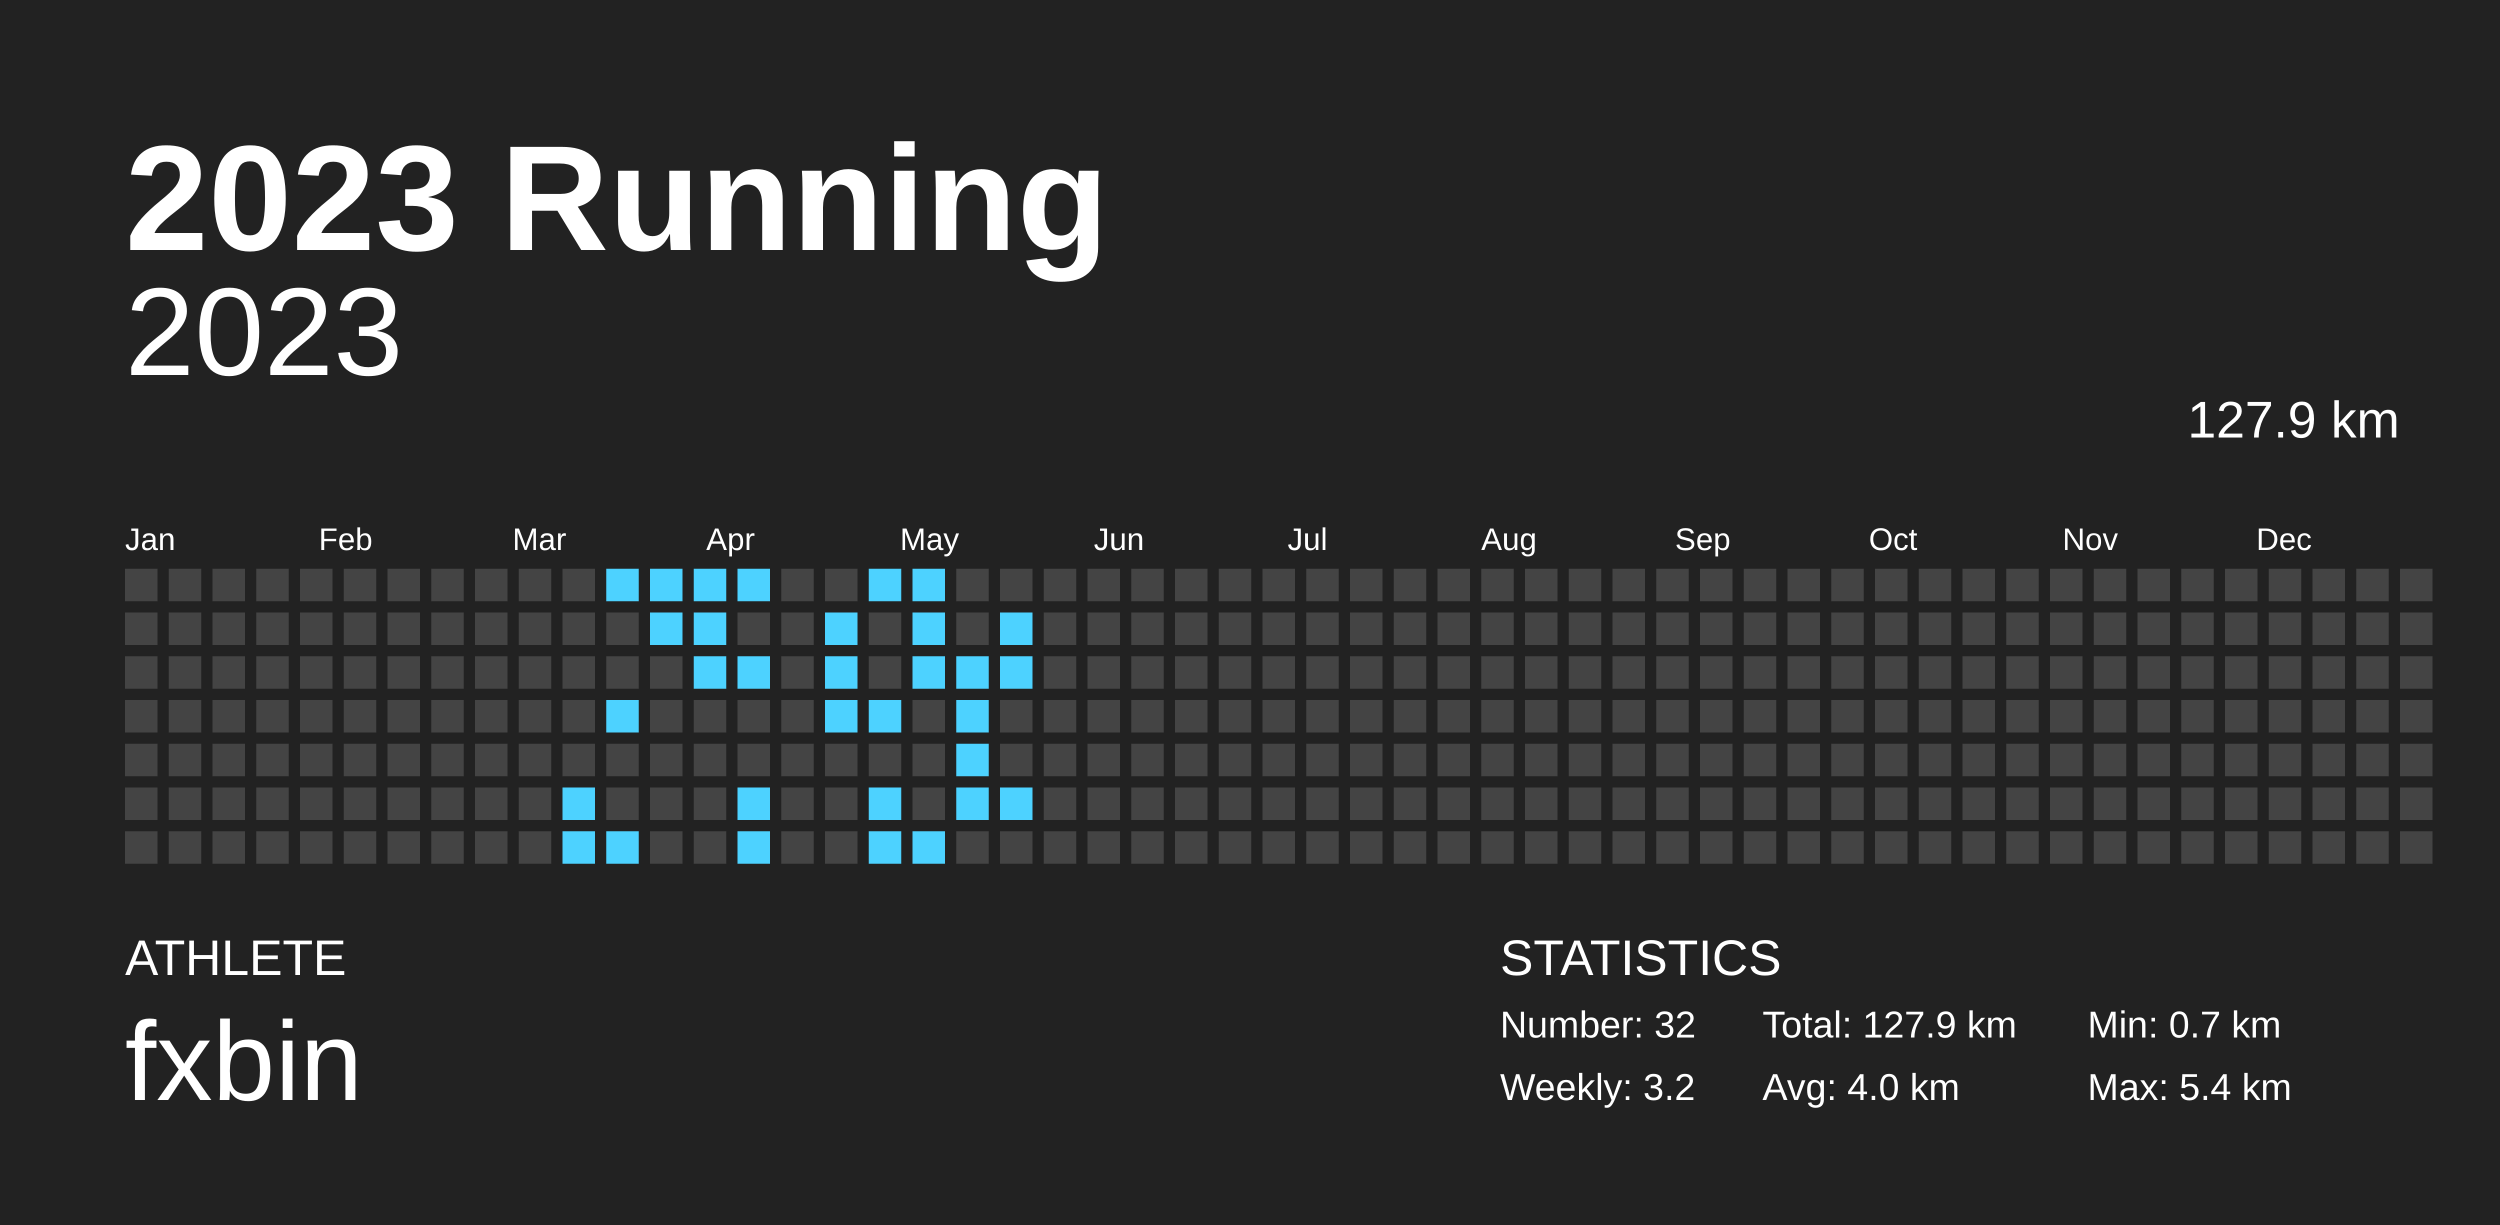
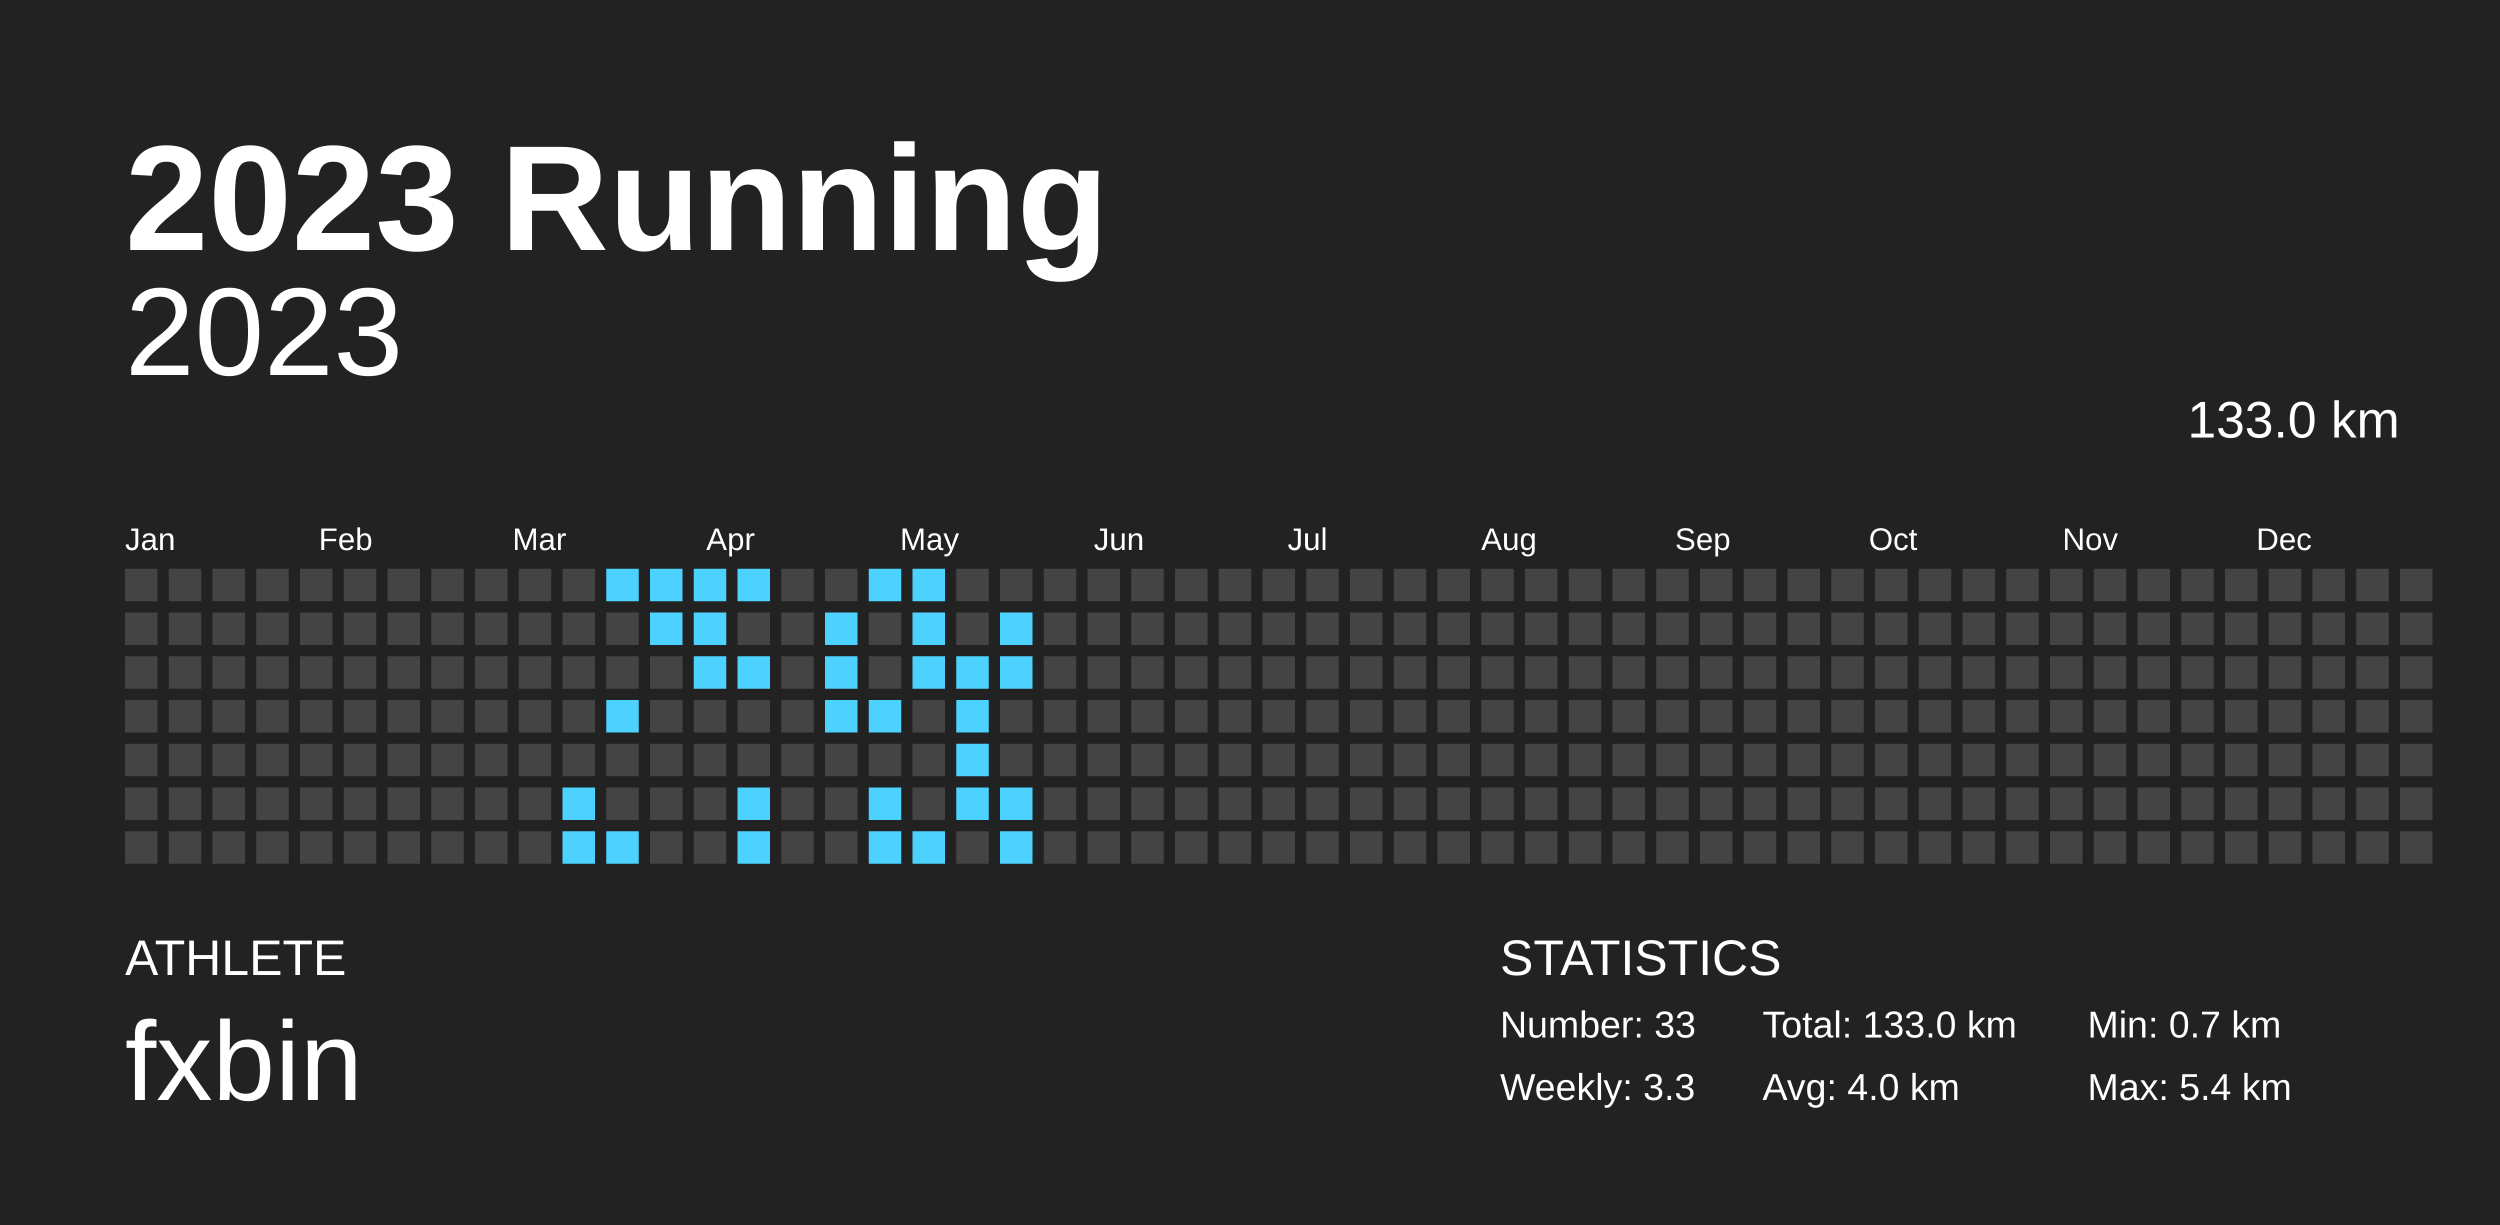
<svg xmlns="http://www.w3.org/2000/svg" baseProfile="full" height="98mm" version="1.1" viewBox="0,0,200,98" width="200mm">
  <defs />
  <rect fill="#222222" height="98" width="200" x="0" y="0" />
  <text fill="#FFFFFF" style="font-size:12px; font-family:Arial; font-weight:bold;" x="10" y="20">2023 Running</text>
  <text fill="#FFFFFF" style="font-size:4px; font-family:Arial" x="10" y="78">ATHLETE</text>
  <text fill="#FFFFFF" style="font-size:9px; font-family:Arial" x="10" y="88">fxbin</text>
  <text fill="#FFFFFF" style="font-size:4px; font-family:Arial" x="120" y="78">STATISTICS</text>
-   <text fill="#FFFFFF" style="font-size:3px; font-family:Arial" x="120" y="83">Number: 32</text>
-   <text fill="#FFFFFF" style="font-size:3px; font-family:Arial" x="120" y="88">Weekly: 3.2</text>
-   <text fill="#FFFFFF" style="font-size:3px; font-family:Arial" x="141" y="83">Total: 127.9 km</text>
+   <text fill="#FFFFFF" style="font-size:3px; font-family:Arial" x="120" y="83">Number: 33</text>
+   <text fill="#FFFFFF" style="font-size:3px; font-family:Arial" x="120" y="88">Weekly: 3.3</text>
+   <text fill="#FFFFFF" style="font-size:3px; font-family:Arial" x="141" y="83">Total: 133.0 km</text>
  <text fill="#FFFFFF" style="font-size:3px; font-family:Arial" x="141" y="88">Avg: 4.0 km</text>
  <text fill="#FFFFFF" style="font-size:3px; font-family:Arial" x="167" y="83">Min: 0.7 km</text>
  <text fill="#FFFFFF" style="font-size:3px; font-family:Arial" x="167" y="88">Max: 5.4 km</text>
  <text alignment-baseline="hanging" fill="#FFFFFF" style="font-size:10.0px; font-family:Arial;" x="10" y="30">2023</text>
-   <text alignment-baseline="hanging" fill="#FFFFFF" style="font-size:4.125px; font-family:Arial;" x="175" y="35">127.9 km</text>
+   <text alignment-baseline="hanging" fill="#FFFFFF" style="font-size:4.125px; font-family:Arial;" x="175" y="35">133.0 km</text>
  <text fill="#FFFFFF" style="font-size:2.5px; font-family:Arial" x="10.0" y="44">Jan</text>
  <text fill="#FFFFFF" style="font-size:2.5px; font-family:Arial" x="25.5" y="44">Feb</text>
  <text fill="#FFFFFF" style="font-size:2.5px; font-family:Arial" x="41.0" y="44">Mar</text>
  <text fill="#FFFFFF" style="font-size:2.5px; font-family:Arial" x="56.5" y="44">Apr</text>
  <text fill="#FFFFFF" style="font-size:2.5px; font-family:Arial" x="72.0" y="44">May</text>
  <text fill="#FFFFFF" style="font-size:2.5px; font-family:Arial" x="87.5" y="44">Jun</text>
  <text fill="#FFFFFF" style="font-size:2.5px; font-family:Arial" x="103.0" y="44">Jul</text>
  <text fill="#FFFFFF" style="font-size:2.5px; font-family:Arial" x="118.5" y="44">Aug</text>
  <text fill="#FFFFFF" style="font-size:2.5px; font-family:Arial" x="134.0" y="44">Sep</text>
  <text fill="#FFFFFF" style="font-size:2.5px; font-family:Arial" x="149.5" y="44">Oct</text>
  <text fill="#FFFFFF" style="font-size:2.5px; font-family:Arial" x="165.0" y="44">Nov</text>
  <text fill="#FFFFFF" style="font-size:2.5px; font-family:Arial" x="180.5" y="44">Dec</text>
  <rect fill="#444444" height="2.6" width="2.6" x="10.0" y="45.5" />
  <rect fill="#444444" height="2.6" width="2.6" x="10.0" y="49.0" />
  <rect fill="#444444" height="2.6" width="2.6" x="10.0" y="52.5" />
  <rect fill="#444444" height="2.6" width="2.6" x="10.0" y="56.0" />
  <rect fill="#444444" height="2.6" width="2.6" x="10.0" y="59.5" />
  <rect fill="#444444" height="2.6" width="2.6" x="10.0" y="63.0" />
  <rect fill="#444444" height="2.6" width="2.6" x="10.0" y="66.5" />
  <rect fill="#444444" height="2.6" width="2.6" x="13.5" y="45.5" />
  <rect fill="#444444" height="2.6" width="2.6" x="13.5" y="49.0" />
  <rect fill="#444444" height="2.6" width="2.6" x="13.5" y="52.5" />
  <rect fill="#444444" height="2.6" width="2.6" x="13.5" y="56.0" />
  <rect fill="#444444" height="2.6" width="2.6" x="13.5" y="59.5" />
  <rect fill="#444444" height="2.6" width="2.6" x="13.5" y="63.0" />
  <rect fill="#444444" height="2.6" width="2.6" x="13.5" y="66.5" />
  <rect fill="#444444" height="2.6" width="2.6" x="17.0" y="45.5" />
  <rect fill="#444444" height="2.6" width="2.6" x="17.0" y="49.0" />
  <rect fill="#444444" height="2.6" width="2.6" x="17.0" y="52.5" />
  <rect fill="#444444" height="2.6" width="2.6" x="17.0" y="56.0" />
  <rect fill="#444444" height="2.6" width="2.6" x="17.0" y="59.5" />
  <rect fill="#444444" height="2.6" width="2.6" x="17.0" y="63.0" />
  <rect fill="#444444" height="2.6" width="2.6" x="17.0" y="66.5" />
  <rect fill="#444444" height="2.6" width="2.6" x="20.5" y="45.5" />
  <rect fill="#444444" height="2.6" width="2.6" x="20.5" y="49.0" />
  <rect fill="#444444" height="2.6" width="2.6" x="20.5" y="52.5" />
  <rect fill="#444444" height="2.6" width="2.6" x="20.5" y="56.0" />
  <rect fill="#444444" height="2.6" width="2.6" x="20.5" y="59.5" />
  <rect fill="#444444" height="2.6" width="2.6" x="20.5" y="63.0" />
  <rect fill="#444444" height="2.6" width="2.6" x="20.5" y="66.5" />
  <rect fill="#444444" height="2.6" width="2.6" x="24.0" y="45.5" />
  <rect fill="#444444" height="2.6" width="2.6" x="24.0" y="49.0" />
  <rect fill="#444444" height="2.6" width="2.6" x="24.0" y="52.5" />
  <rect fill="#444444" height="2.6" width="2.6" x="24.0" y="56.0" />
  <rect fill="#444444" height="2.6" width="2.6" x="24.0" y="59.5" />
  <rect fill="#444444" height="2.6" width="2.6" x="24.0" y="63.0" />
  <rect fill="#444444" height="2.6" width="2.6" x="24.0" y="66.5" />
  <rect fill="#444444" height="2.6" width="2.6" x="27.5" y="45.5" />
  <rect fill="#444444" height="2.6" width="2.6" x="27.5" y="49.0" />
  <rect fill="#444444" height="2.6" width="2.6" x="27.5" y="52.5" />
  <rect fill="#444444" height="2.6" width="2.6" x="27.5" y="56.0" />
  <rect fill="#444444" height="2.6" width="2.6" x="27.5" y="59.5" />
  <rect fill="#444444" height="2.6" width="2.6" x="27.5" y="63.0" />
  <rect fill="#444444" height="2.6" width="2.6" x="27.5" y="66.5" />
  <rect fill="#444444" height="2.6" width="2.6" x="31.0" y="45.5" />
  <rect fill="#444444" height="2.6" width="2.6" x="31.0" y="49.0" />
  <rect fill="#444444" height="2.6" width="2.6" x="31.0" y="52.5" />
  <rect fill="#444444" height="2.6" width="2.6" x="31.0" y="56.0" />
  <rect fill="#444444" height="2.6" width="2.6" x="31.0" y="59.5" />
  <rect fill="#444444" height="2.6" width="2.6" x="31.0" y="63.0" />
  <rect fill="#444444" height="2.6" width="2.6" x="31.0" y="66.5" />
  <rect fill="#444444" height="2.6" width="2.6" x="34.5" y="45.5" />
  <rect fill="#444444" height="2.6" width="2.6" x="34.5" y="49.0" />
  <rect fill="#444444" height="2.6" width="2.6" x="34.5" y="52.5" />
  <rect fill="#444444" height="2.6" width="2.6" x="34.5" y="56.0" />
  <rect fill="#444444" height="2.6" width="2.6" x="34.5" y="59.5" />
  <rect fill="#444444" height="2.6" width="2.6" x="34.5" y="63.0" />
  <rect fill="#444444" height="2.6" width="2.6" x="34.5" y="66.5" />
  <rect fill="#444444" height="2.6" width="2.6" x="38.0" y="45.5" />
  <rect fill="#444444" height="2.6" width="2.6" x="38.0" y="49.0" />
  <rect fill="#444444" height="2.6" width="2.6" x="38.0" y="52.5" />
  <rect fill="#444444" height="2.6" width="2.6" x="38.0" y="56.0" />
  <rect fill="#444444" height="2.6" width="2.6" x="38.0" y="59.5" />
  <rect fill="#444444" height="2.6" width="2.6" x="38.0" y="63.0" />
  <rect fill="#444444" height="2.6" width="2.6" x="38.0" y="66.5" />
  <rect fill="#444444" height="2.6" width="2.6" x="41.5" y="45.5" />
  <rect fill="#444444" height="2.6" width="2.6" x="41.5" y="49.0" />
  <rect fill="#444444" height="2.6" width="2.6" x="41.5" y="52.5" />
  <rect fill="#444444" height="2.6" width="2.6" x="41.5" y="56.0" />
  <rect fill="#444444" height="2.6" width="2.6" x="41.5" y="59.5" />
  <rect fill="#444444" height="2.6" width="2.6" x="41.5" y="63.0" />
  <rect fill="#444444" height="2.6" width="2.6" x="41.5" y="66.5" />
  <rect fill="#444444" height="2.6" width="2.6" x="45.0" y="45.5" />
  <rect fill="#444444" height="2.6" width="2.6" x="45.0" y="49.0" />
  <rect fill="#444444" height="2.6" width="2.6" x="45.0" y="52.5" />
  <rect fill="#444444" height="2.6" width="2.6" x="45.0" y="56.0" />
  <rect fill="#444444" height="2.6" width="2.6" x="45.0" y="59.5" />
  <rect fill="#4dd2ff" height="2.6" width="2.6" x="45.0" y="63.0" />
  <rect fill="#4dd2ff" height="2.6" width="2.6" x="45.0" y="66.5" />
  <rect fill="#4dd2ff" height="2.6" width="2.6" x="48.5" y="45.5" />
  <rect fill="#444444" height="2.6" width="2.6" x="48.5" y="49.0" />
  <rect fill="#444444" height="2.6" width="2.6" x="48.5" y="52.5" />
  <rect fill="#4dd2ff" height="2.6" width="2.6" x="48.5" y="56.0" />
  <rect fill="#444444" height="2.6" width="2.6" x="48.5" y="59.5" />
  <rect fill="#444444" height="2.6" width="2.6" x="48.5" y="63.0" />
  <rect fill="#4dd2ff" height="2.6" width="2.6" x="48.5" y="66.5" />
  <rect fill="#4dd2ff" height="2.6" width="2.6" x="52.0" y="45.5" />
  <rect fill="#4dd2ff" height="2.6" width="2.6" x="52.0" y="49.0" />
  <rect fill="#444444" height="2.6" width="2.6" x="52.0" y="52.5" />
  <rect fill="#444444" height="2.6" width="2.6" x="52.0" y="56.0" />
  <rect fill="#444444" height="2.6" width="2.6" x="52.0" y="59.5" />
  <rect fill="#444444" height="2.6" width="2.6" x="52.0" y="63.0" />
  <rect fill="#444444" height="2.6" width="2.6" x="52.0" y="66.5" />
  <rect fill="#4dd2ff" height="2.6" width="2.6" x="55.5" y="45.5" />
  <rect fill="#4dd2ff" height="2.6" width="2.6" x="55.5" y="49.0" />
  <rect fill="#4dd2ff" height="2.6" width="2.6" x="55.5" y="52.5" />
  <rect fill="#444444" height="2.6" width="2.6" x="55.5" y="56.0" />
  <rect fill="#444444" height="2.6" width="2.6" x="55.5" y="59.5" />
  <rect fill="#444444" height="2.6" width="2.6" x="55.5" y="63.0" />
  <rect fill="#444444" height="2.6" width="2.6" x="55.5" y="66.5" />
  <rect fill="#4dd2ff" height="2.6" width="2.6" x="59.0" y="45.5" />
  <rect fill="#444444" height="2.6" width="2.6" x="59.0" y="49.0" />
  <rect fill="#4dd2ff" height="2.6" width="2.6" x="59.0" y="52.5" />
  <rect fill="#444444" height="2.6" width="2.6" x="59.0" y="56.0" />
  <rect fill="#444444" height="2.6" width="2.6" x="59.0" y="59.5" />
  <rect fill="#4dd2ff" height="2.6" width="2.6" x="59.0" y="63.0" />
  <rect fill="#4dd2ff" height="2.6" width="2.6" x="59.0" y="66.5" />
  <rect fill="#444444" height="2.6" width="2.6" x="62.5" y="45.5" />
  <rect fill="#444444" height="2.6" width="2.6" x="62.5" y="49.0" />
  <rect fill="#444444" height="2.6" width="2.6" x="62.5" y="52.5" />
  <rect fill="#444444" height="2.6" width="2.6" x="62.5" y="56.0" />
  <rect fill="#444444" height="2.6" width="2.6" x="62.5" y="59.5" />
  <rect fill="#444444" height="2.6" width="2.6" x="62.5" y="63.0" />
  <rect fill="#444444" height="2.6" width="2.6" x="62.5" y="66.5" />
  <rect fill="#444444" height="2.6" width="2.6" x="66.0" y="45.5" />
  <rect fill="#4dd2ff" height="2.6" width="2.6" x="66.0" y="49.0" />
  <rect fill="#4dd2ff" height="2.6" width="2.6" x="66.0" y="52.5" />
  <rect fill="#4dd2ff" height="2.6" width="2.6" x="66.0" y="56.0" />
  <rect fill="#444444" height="2.6" width="2.6" x="66.0" y="59.5" />
  <rect fill="#444444" height="2.6" width="2.6" x="66.0" y="63.0" />
  <rect fill="#444444" height="2.6" width="2.6" x="66.0" y="66.5" />
  <rect fill="#4dd2ff" height="2.6" width="2.6" x="69.5" y="45.5" />
  <rect fill="#444444" height="2.6" width="2.6" x="69.5" y="49.0" />
  <rect fill="#444444" height="2.6" width="2.6" x="69.5" y="52.5" />
  <rect fill="#4dd2ff" height="2.6" width="2.6" x="69.5" y="56.0" />
  <rect fill="#444444" height="2.6" width="2.6" x="69.5" y="59.5" />
  <rect fill="#4dd2ff" height="2.6" width="2.6" x="69.5" y="63.0" />
  <rect fill="#4dd2ff" height="2.6" width="2.6" x="69.5" y="66.5" />
  <rect fill="#4dd2ff" height="2.6" width="2.6" x="73.0" y="45.5" />
  <rect fill="#4dd2ff" height="2.6" width="2.6" x="73.0" y="49.0" />
  <rect fill="#4dd2ff" height="2.6" width="2.6" x="73.0" y="52.5" />
  <rect fill="#444444" height="2.6" width="2.6" x="73.0" y="56.0" />
  <rect fill="#444444" height="2.6" width="2.6" x="73.0" y="59.5" />
  <rect fill="#444444" height="2.6" width="2.6" x="73.0" y="63.0" />
  <rect fill="#4dd2ff" height="2.6" width="2.6" x="73.0" y="66.5" />
  <rect fill="#444444" height="2.6" width="2.6" x="76.5" y="45.5" />
  <rect fill="#444444" height="2.6" width="2.6" x="76.5" y="49.0" />
  <rect fill="#4dd2ff" height="2.6" width="2.6" x="76.5" y="52.5" />
  <rect fill="#4dd2ff" height="2.6" width="2.6" x="76.5" y="56.0" />
  <rect fill="#4dd2ff" height="2.6" width="2.6" x="76.5" y="59.5" />
  <rect fill="#4dd2ff" height="2.6" width="2.6" x="76.5" y="63.0" />
  <rect fill="#444444" height="2.6" width="2.6" x="76.5" y="66.5" />
  <rect fill="#444444" height="2.6" width="2.6" x="80.0" y="45.5" />
  <rect fill="#4dd2ff" height="2.6" width="2.6" x="80.0" y="49.0" />
  <rect fill="#4dd2ff" height="2.6" width="2.6" x="80.0" y="52.5" />
  <rect fill="#444444" height="2.6" width="2.6" x="80.0" y="56.0" />
  <rect fill="#444444" height="2.6" width="2.6" x="80.0" y="59.5" />
  <rect fill="#4dd2ff" height="2.6" width="2.6" x="80.0" y="63.0" />
-   <rect fill="#444444" height="2.6" width="2.6" x="80.0" y="66.5" />
+   <rect fill="#4dd2ff" height="2.6" width="2.6" x="80.0" y="66.5" />
  <rect fill="#444444" height="2.6" width="2.6" x="83.5" y="45.5" />
  <rect fill="#444444" height="2.6" width="2.6" x="83.5" y="49.0" />
  <rect fill="#444444" height="2.6" width="2.6" x="83.5" y="52.5" />
  <rect fill="#444444" height="2.6" width="2.6" x="83.5" y="56.0" />
  <rect fill="#444444" height="2.6" width="2.6" x="83.5" y="59.5" />
  <rect fill="#444444" height="2.6" width="2.6" x="83.5" y="63.0" />
  <rect fill="#444444" height="2.6" width="2.6" x="83.5" y="66.5" />
  <rect fill="#444444" height="2.6" width="2.6" x="87.0" y="45.5" />
  <rect fill="#444444" height="2.6" width="2.6" x="87.0" y="49.0" />
  <rect fill="#444444" height="2.6" width="2.6" x="87.0" y="52.5" />
  <rect fill="#444444" height="2.6" width="2.6" x="87.0" y="56.0" />
  <rect fill="#444444" height="2.6" width="2.6" x="87.0" y="59.5" />
  <rect fill="#444444" height="2.6" width="2.6" x="87.0" y="63.0" />
  <rect fill="#444444" height="2.6" width="2.6" x="87.0" y="66.5" />
  <rect fill="#444444" height="2.6" width="2.6" x="90.5" y="45.5" />
  <rect fill="#444444" height="2.6" width="2.6" x="90.5" y="49.0" />
  <rect fill="#444444" height="2.6" width="2.6" x="90.5" y="52.5" />
  <rect fill="#444444" height="2.6" width="2.6" x="90.5" y="56.0" />
  <rect fill="#444444" height="2.6" width="2.6" x="90.5" y="59.5" />
  <rect fill="#444444" height="2.6" width="2.6" x="90.5" y="63.0" />
  <rect fill="#444444" height="2.6" width="2.6" x="90.5" y="66.5" />
  <rect fill="#444444" height="2.6" width="2.6" x="94.0" y="45.5" />
  <rect fill="#444444" height="2.6" width="2.6" x="94.0" y="49.0" />
  <rect fill="#444444" height="2.6" width="2.6" x="94.0" y="52.5" />
  <rect fill="#444444" height="2.6" width="2.6" x="94.0" y="56.0" />
  <rect fill="#444444" height="2.6" width="2.6" x="94.0" y="59.5" />
  <rect fill="#444444" height="2.6" width="2.6" x="94.0" y="63.0" />
  <rect fill="#444444" height="2.6" width="2.6" x="94.0" y="66.5" />
  <rect fill="#444444" height="2.6" width="2.6" x="97.5" y="45.5" />
  <rect fill="#444444" height="2.6" width="2.6" x="97.5" y="49.0" />
  <rect fill="#444444" height="2.6" width="2.6" x="97.5" y="52.5" />
  <rect fill="#444444" height="2.6" width="2.6" x="97.5" y="56.0" />
  <rect fill="#444444" height="2.6" width="2.6" x="97.5" y="59.5" />
  <rect fill="#444444" height="2.6" width="2.6" x="97.5" y="63.0" />
  <rect fill="#444444" height="2.6" width="2.6" x="97.5" y="66.5" />
  <rect fill="#444444" height="2.6" width="2.6" x="101.0" y="45.5" />
  <rect fill="#444444" height="2.6" width="2.6" x="101.0" y="49.0" />
  <rect fill="#444444" height="2.6" width="2.6" x="101.0" y="52.5" />
  <rect fill="#444444" height="2.6" width="2.6" x="101.0" y="56.0" />
  <rect fill="#444444" height="2.6" width="2.6" x="101.0" y="59.5" />
  <rect fill="#444444" height="2.6" width="2.6" x="101.0" y="63.0" />
  <rect fill="#444444" height="2.6" width="2.6" x="101.0" y="66.5" />
  <rect fill="#444444" height="2.6" width="2.6" x="104.5" y="45.5" />
  <rect fill="#444444" height="2.6" width="2.6" x="104.5" y="49.0" />
  <rect fill="#444444" height="2.6" width="2.6" x="104.5" y="52.5" />
  <rect fill="#444444" height="2.6" width="2.6" x="104.5" y="56.0" />
  <rect fill="#444444" height="2.6" width="2.6" x="104.5" y="59.5" />
  <rect fill="#444444" height="2.6" width="2.6" x="104.5" y="63.0" />
  <rect fill="#444444" height="2.6" width="2.6" x="104.5" y="66.5" />
  <rect fill="#444444" height="2.6" width="2.6" x="108.0" y="45.5" />
  <rect fill="#444444" height="2.6" width="2.6" x="108.0" y="49.0" />
  <rect fill="#444444" height="2.6" width="2.6" x="108.0" y="52.5" />
  <rect fill="#444444" height="2.6" width="2.6" x="108.0" y="56.0" />
  <rect fill="#444444" height="2.6" width="2.6" x="108.0" y="59.5" />
  <rect fill="#444444" height="2.6" width="2.6" x="108.0" y="63.0" />
  <rect fill="#444444" height="2.6" width="2.6" x="108.0" y="66.5" />
  <rect fill="#444444" height="2.6" width="2.6" x="111.5" y="45.5" />
  <rect fill="#444444" height="2.6" width="2.6" x="111.5" y="49.0" />
  <rect fill="#444444" height="2.6" width="2.6" x="111.5" y="52.5" />
  <rect fill="#444444" height="2.6" width="2.6" x="111.5" y="56.0" />
  <rect fill="#444444" height="2.6" width="2.6" x="111.5" y="59.5" />
  <rect fill="#444444" height="2.6" width="2.6" x="111.5" y="63.0" />
  <rect fill="#444444" height="2.6" width="2.6" x="111.5" y="66.5" />
  <rect fill="#444444" height="2.6" width="2.6" x="115.0" y="45.5" />
  <rect fill="#444444" height="2.6" width="2.6" x="115.0" y="49.0" />
  <rect fill="#444444" height="2.6" width="2.6" x="115.0" y="52.5" />
  <rect fill="#444444" height="2.6" width="2.6" x="115.0" y="56.0" />
  <rect fill="#444444" height="2.6" width="2.6" x="115.0" y="59.5" />
  <rect fill="#444444" height="2.6" width="2.6" x="115.0" y="63.0" />
  <rect fill="#444444" height="2.6" width="2.6" x="115.0" y="66.5" />
  <rect fill="#444444" height="2.6" width="2.6" x="118.5" y="45.5" />
  <rect fill="#444444" height="2.6" width="2.6" x="118.5" y="49.0" />
  <rect fill="#444444" height="2.6" width="2.6" x="118.5" y="52.5" />
  <rect fill="#444444" height="2.6" width="2.6" x="118.5" y="56.0" />
  <rect fill="#444444" height="2.6" width="2.6" x="118.5" y="59.5" />
  <rect fill="#444444" height="2.6" width="2.6" x="118.5" y="63.0" />
  <rect fill="#444444" height="2.6" width="2.6" x="118.5" y="66.5" />
  <rect fill="#444444" height="2.6" width="2.6" x="122.0" y="45.5" />
  <rect fill="#444444" height="2.6" width="2.6" x="122.0" y="49.0" />
  <rect fill="#444444" height="2.6" width="2.6" x="122.0" y="52.5" />
  <rect fill="#444444" height="2.6" width="2.6" x="122.0" y="56.0" />
  <rect fill="#444444" height="2.6" width="2.6" x="122.0" y="59.5" />
  <rect fill="#444444" height="2.6" width="2.6" x="122.0" y="63.0" />
  <rect fill="#444444" height="2.6" width="2.6" x="122.0" y="66.5" />
  <rect fill="#444444" height="2.6" width="2.6" x="125.5" y="45.5" />
  <rect fill="#444444" height="2.6" width="2.6" x="125.5" y="49.0" />
  <rect fill="#444444" height="2.6" width="2.6" x="125.5" y="52.5" />
  <rect fill="#444444" height="2.6" width="2.6" x="125.5" y="56.0" />
  <rect fill="#444444" height="2.6" width="2.6" x="125.5" y="59.5" />
  <rect fill="#444444" height="2.6" width="2.6" x="125.5" y="63.0" />
  <rect fill="#444444" height="2.6" width="2.6" x="125.5" y="66.5" />
  <rect fill="#444444" height="2.6" width="2.6" x="129.0" y="45.5" />
  <rect fill="#444444" height="2.6" width="2.6" x="129.0" y="49.0" />
  <rect fill="#444444" height="2.6" width="2.6" x="129.0" y="52.5" />
  <rect fill="#444444" height="2.6" width="2.6" x="129.0" y="56.0" />
  <rect fill="#444444" height="2.6" width="2.6" x="129.0" y="59.5" />
  <rect fill="#444444" height="2.6" width="2.6" x="129.0" y="63.0" />
  <rect fill="#444444" height="2.6" width="2.6" x="129.0" y="66.5" />
  <rect fill="#444444" height="2.6" width="2.6" x="132.5" y="45.5" />
  <rect fill="#444444" height="2.6" width="2.6" x="132.5" y="49.0" />
  <rect fill="#444444" height="2.6" width="2.6" x="132.5" y="52.5" />
  <rect fill="#444444" height="2.6" width="2.6" x="132.5" y="56.0" />
  <rect fill="#444444" height="2.6" width="2.6" x="132.5" y="59.5" />
  <rect fill="#444444" height="2.6" width="2.6" x="132.5" y="63.0" />
  <rect fill="#444444" height="2.6" width="2.6" x="132.5" y="66.5" />
  <rect fill="#444444" height="2.6" width="2.6" x="136.0" y="45.5" />
  <rect fill="#444444" height="2.6" width="2.6" x="136.0" y="49.0" />
  <rect fill="#444444" height="2.6" width="2.6" x="136.0" y="52.5" />
  <rect fill="#444444" height="2.6" width="2.6" x="136.0" y="56.0" />
  <rect fill="#444444" height="2.6" width="2.6" x="136.0" y="59.5" />
  <rect fill="#444444" height="2.6" width="2.6" x="136.0" y="63.0" />
  <rect fill="#444444" height="2.6" width="2.6" x="136.0" y="66.5" />
  <rect fill="#444444" height="2.6" width="2.6" x="139.5" y="45.5" />
  <rect fill="#444444" height="2.6" width="2.6" x="139.5" y="49.0" />
  <rect fill="#444444" height="2.6" width="2.6" x="139.5" y="52.5" />
  <rect fill="#444444" height="2.6" width="2.6" x="139.5" y="56.0" />
  <rect fill="#444444" height="2.6" width="2.6" x="139.5" y="59.5" />
  <rect fill="#444444" height="2.6" width="2.6" x="139.5" y="63.0" />
  <rect fill="#444444" height="2.6" width="2.6" x="139.5" y="66.5" />
  <rect fill="#444444" height="2.6" width="2.6" x="143.0" y="45.5" />
  <rect fill="#444444" height="2.6" width="2.6" x="143.0" y="49.0" />
  <rect fill="#444444" height="2.6" width="2.6" x="143.0" y="52.5" />
  <rect fill="#444444" height="2.6" width="2.6" x="143.0" y="56.0" />
  <rect fill="#444444" height="2.6" width="2.6" x="143.0" y="59.5" />
  <rect fill="#444444" height="2.6" width="2.6" x="143.0" y="63.0" />
  <rect fill="#444444" height="2.6" width="2.6" x="143.0" y="66.5" />
  <rect fill="#444444" height="2.6" width="2.6" x="146.5" y="45.5" />
  <rect fill="#444444" height="2.6" width="2.6" x="146.5" y="49.0" />
  <rect fill="#444444" height="2.6" width="2.6" x="146.5" y="52.5" />
  <rect fill="#444444" height="2.6" width="2.6" x="146.5" y="56.0" />
  <rect fill="#444444" height="2.6" width="2.6" x="146.5" y="59.5" />
  <rect fill="#444444" height="2.6" width="2.6" x="146.5" y="63.0" />
  <rect fill="#444444" height="2.6" width="2.6" x="146.5" y="66.5" />
  <rect fill="#444444" height="2.6" width="2.6" x="150.0" y="45.5" />
  <rect fill="#444444" height="2.6" width="2.6" x="150.0" y="49.0" />
  <rect fill="#444444" height="2.6" width="2.6" x="150.0" y="52.5" />
  <rect fill="#444444" height="2.6" width="2.6" x="150.0" y="56.0" />
  <rect fill="#444444" height="2.6" width="2.6" x="150.0" y="59.5" />
  <rect fill="#444444" height="2.6" width="2.6" x="150.0" y="63.0" />
  <rect fill="#444444" height="2.6" width="2.6" x="150.0" y="66.5" />
  <rect fill="#444444" height="2.6" width="2.6" x="153.5" y="45.5" />
  <rect fill="#444444" height="2.6" width="2.6" x="153.5" y="49.0" />
  <rect fill="#444444" height="2.6" width="2.6" x="153.5" y="52.5" />
  <rect fill="#444444" height="2.6" width="2.6" x="153.5" y="56.0" />
  <rect fill="#444444" height="2.6" width="2.6" x="153.5" y="59.5" />
  <rect fill="#444444" height="2.6" width="2.6" x="153.5" y="63.0" />
  <rect fill="#444444" height="2.6" width="2.6" x="153.5" y="66.5" />
  <rect fill="#444444" height="2.6" width="2.6" x="157.0" y="45.5" />
  <rect fill="#444444" height="2.6" width="2.6" x="157.0" y="49.0" />
  <rect fill="#444444" height="2.6" width="2.6" x="157.0" y="52.5" />
  <rect fill="#444444" height="2.6" width="2.6" x="157.0" y="56.0" />
  <rect fill="#444444" height="2.6" width="2.6" x="157.0" y="59.5" />
  <rect fill="#444444" height="2.6" width="2.6" x="157.0" y="63.0" />
  <rect fill="#444444" height="2.6" width="2.6" x="157.0" y="66.5" />
  <rect fill="#444444" height="2.6" width="2.6" x="160.5" y="45.5" />
  <rect fill="#444444" height="2.6" width="2.6" x="160.5" y="49.0" />
  <rect fill="#444444" height="2.6" width="2.6" x="160.5" y="52.5" />
  <rect fill="#444444" height="2.6" width="2.6" x="160.5" y="56.0" />
  <rect fill="#444444" height="2.6" width="2.6" x="160.5" y="59.5" />
  <rect fill="#444444" height="2.6" width="2.6" x="160.5" y="63.0" />
  <rect fill="#444444" height="2.6" width="2.6" x="160.5" y="66.5" />
  <rect fill="#444444" height="2.6" width="2.6" x="164.0" y="45.5" />
  <rect fill="#444444" height="2.6" width="2.6" x="164.0" y="49.0" />
  <rect fill="#444444" height="2.6" width="2.6" x="164.0" y="52.5" />
  <rect fill="#444444" height="2.6" width="2.6" x="164.0" y="56.0" />
  <rect fill="#444444" height="2.6" width="2.6" x="164.0" y="59.5" />
  <rect fill="#444444" height="2.6" width="2.6" x="164.0" y="63.0" />
  <rect fill="#444444" height="2.6" width="2.6" x="164.0" y="66.5" />
  <rect fill="#444444" height="2.6" width="2.6" x="167.5" y="45.5" />
  <rect fill="#444444" height="2.6" width="2.6" x="167.5" y="49.0" />
  <rect fill="#444444" height="2.6" width="2.6" x="167.5" y="52.5" />
  <rect fill="#444444" height="2.6" width="2.6" x="167.5" y="56.0" />
  <rect fill="#444444" height="2.6" width="2.6" x="167.5" y="59.5" />
  <rect fill="#444444" height="2.6" width="2.6" x="167.5" y="63.0" />
  <rect fill="#444444" height="2.6" width="2.6" x="167.5" y="66.5" />
  <rect fill="#444444" height="2.6" width="2.6" x="171.0" y="45.5" />
  <rect fill="#444444" height="2.6" width="2.6" x="171.0" y="49.0" />
  <rect fill="#444444" height="2.6" width="2.6" x="171.0" y="52.5" />
  <rect fill="#444444" height="2.6" width="2.6" x="171.0" y="56.0" />
  <rect fill="#444444" height="2.6" width="2.6" x="171.0" y="59.5" />
  <rect fill="#444444" height="2.6" width="2.6" x="171.0" y="63.0" />
  <rect fill="#444444" height="2.6" width="2.6" x="171.0" y="66.5" />
  <rect fill="#444444" height="2.6" width="2.6" x="174.5" y="45.5" />
  <rect fill="#444444" height="2.6" width="2.6" x="174.5" y="49.0" />
  <rect fill="#444444" height="2.6" width="2.6" x="174.5" y="52.5" />
  <rect fill="#444444" height="2.6" width="2.6" x="174.5" y="56.0" />
  <rect fill="#444444" height="2.6" width="2.6" x="174.5" y="59.5" />
  <rect fill="#444444" height="2.6" width="2.6" x="174.5" y="63.0" />
  <rect fill="#444444" height="2.6" width="2.6" x="174.5" y="66.5" />
  <rect fill="#444444" height="2.6" width="2.6" x="178.0" y="45.5" />
  <rect fill="#444444" height="2.6" width="2.6" x="178.0" y="49.0" />
  <rect fill="#444444" height="2.6" width="2.6" x="178.0" y="52.5" />
  <rect fill="#444444" height="2.6" width="2.6" x="178.0" y="56.0" />
  <rect fill="#444444" height="2.6" width="2.6" x="178.0" y="59.5" />
  <rect fill="#444444" height="2.6" width="2.6" x="178.0" y="63.0" />
  <rect fill="#444444" height="2.6" width="2.6" x="178.0" y="66.5" />
  <rect fill="#444444" height="2.6" width="2.6" x="181.5" y="45.5" />
  <rect fill="#444444" height="2.6" width="2.6" x="181.5" y="49.0" />
  <rect fill="#444444" height="2.6" width="2.6" x="181.5" y="52.5" />
  <rect fill="#444444" height="2.6" width="2.6" x="181.5" y="56.0" />
  <rect fill="#444444" height="2.6" width="2.6" x="181.5" y="59.5" />
  <rect fill="#444444" height="2.6" width="2.6" x="181.5" y="63.0" />
  <rect fill="#444444" height="2.6" width="2.6" x="181.5" y="66.5" />
  <rect fill="#444444" height="2.6" width="2.6" x="185.0" y="45.5" />
  <rect fill="#444444" height="2.6" width="2.6" x="185.0" y="49.0" />
  <rect fill="#444444" height="2.6" width="2.6" x="185.0" y="52.5" />
  <rect fill="#444444" height="2.6" width="2.6" x="185.0" y="56.0" />
  <rect fill="#444444" height="2.6" width="2.6" x="185.0" y="59.5" />
  <rect fill="#444444" height="2.6" width="2.6" x="185.0" y="63.0" />
  <rect fill="#444444" height="2.6" width="2.6" x="185.0" y="66.5" />
  <rect fill="#444444" height="2.6" width="2.6" x="188.5" y="45.5" />
  <rect fill="#444444" height="2.6" width="2.6" x="188.5" y="49.0" />
  <rect fill="#444444" height="2.6" width="2.6" x="188.5" y="52.5" />
  <rect fill="#444444" height="2.6" width="2.6" x="188.5" y="56.0" />
  <rect fill="#444444" height="2.6" width="2.6" x="188.5" y="59.5" />
  <rect fill="#444444" height="2.6" width="2.6" x="188.5" y="63.0" />
  <rect fill="#444444" height="2.6" width="2.6" x="188.5" y="66.5" />
  <rect fill="#444444" height="2.6" width="2.6" x="192.0" y="45.5" />
  <rect fill="#444444" height="2.6" width="2.6" x="192.0" y="49.0" />
  <rect fill="#444444" height="2.6" width="2.6" x="192.0" y="52.5" />
  <rect fill="#444444" height="2.6" width="2.6" x="192.0" y="56.0" />
  <rect fill="#444444" height="2.6" width="2.6" x="192.0" y="59.5" />
  <rect fill="#444444" height="2.6" width="2.6" x="192.0" y="63.0" />
  <rect fill="#444444" height="2.6" width="2.6" x="192.0" y="66.5" />
</svg>
